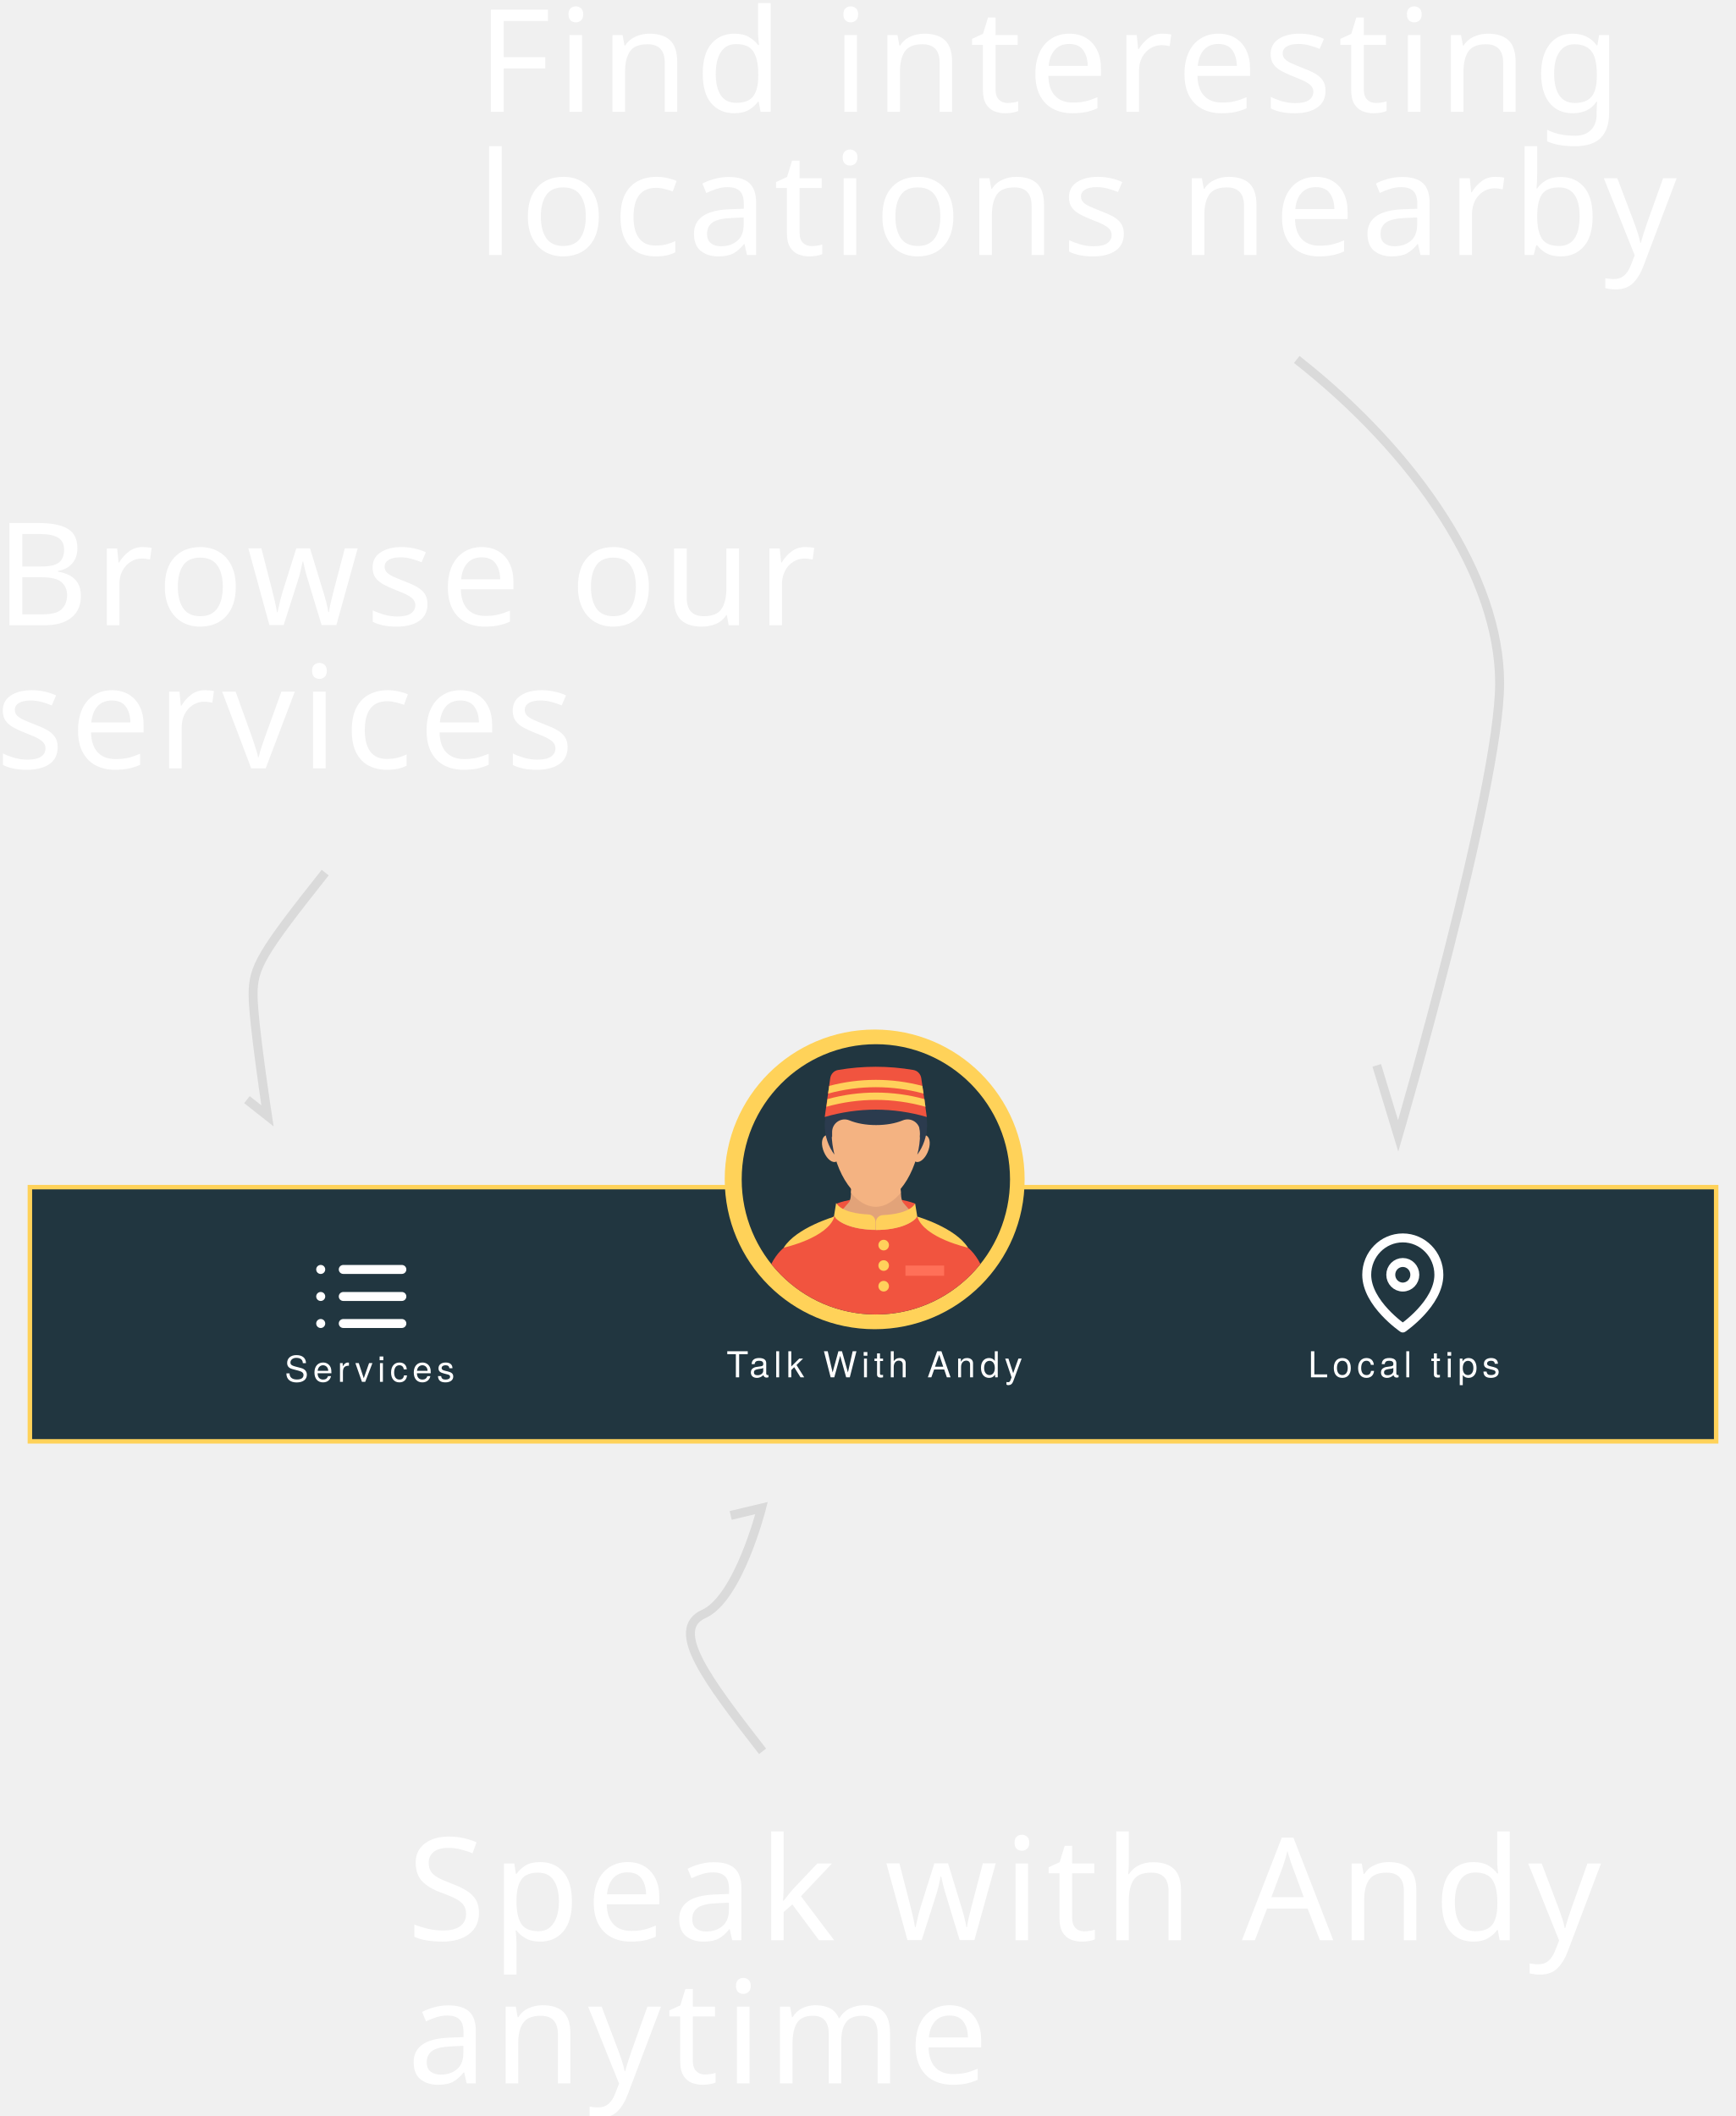
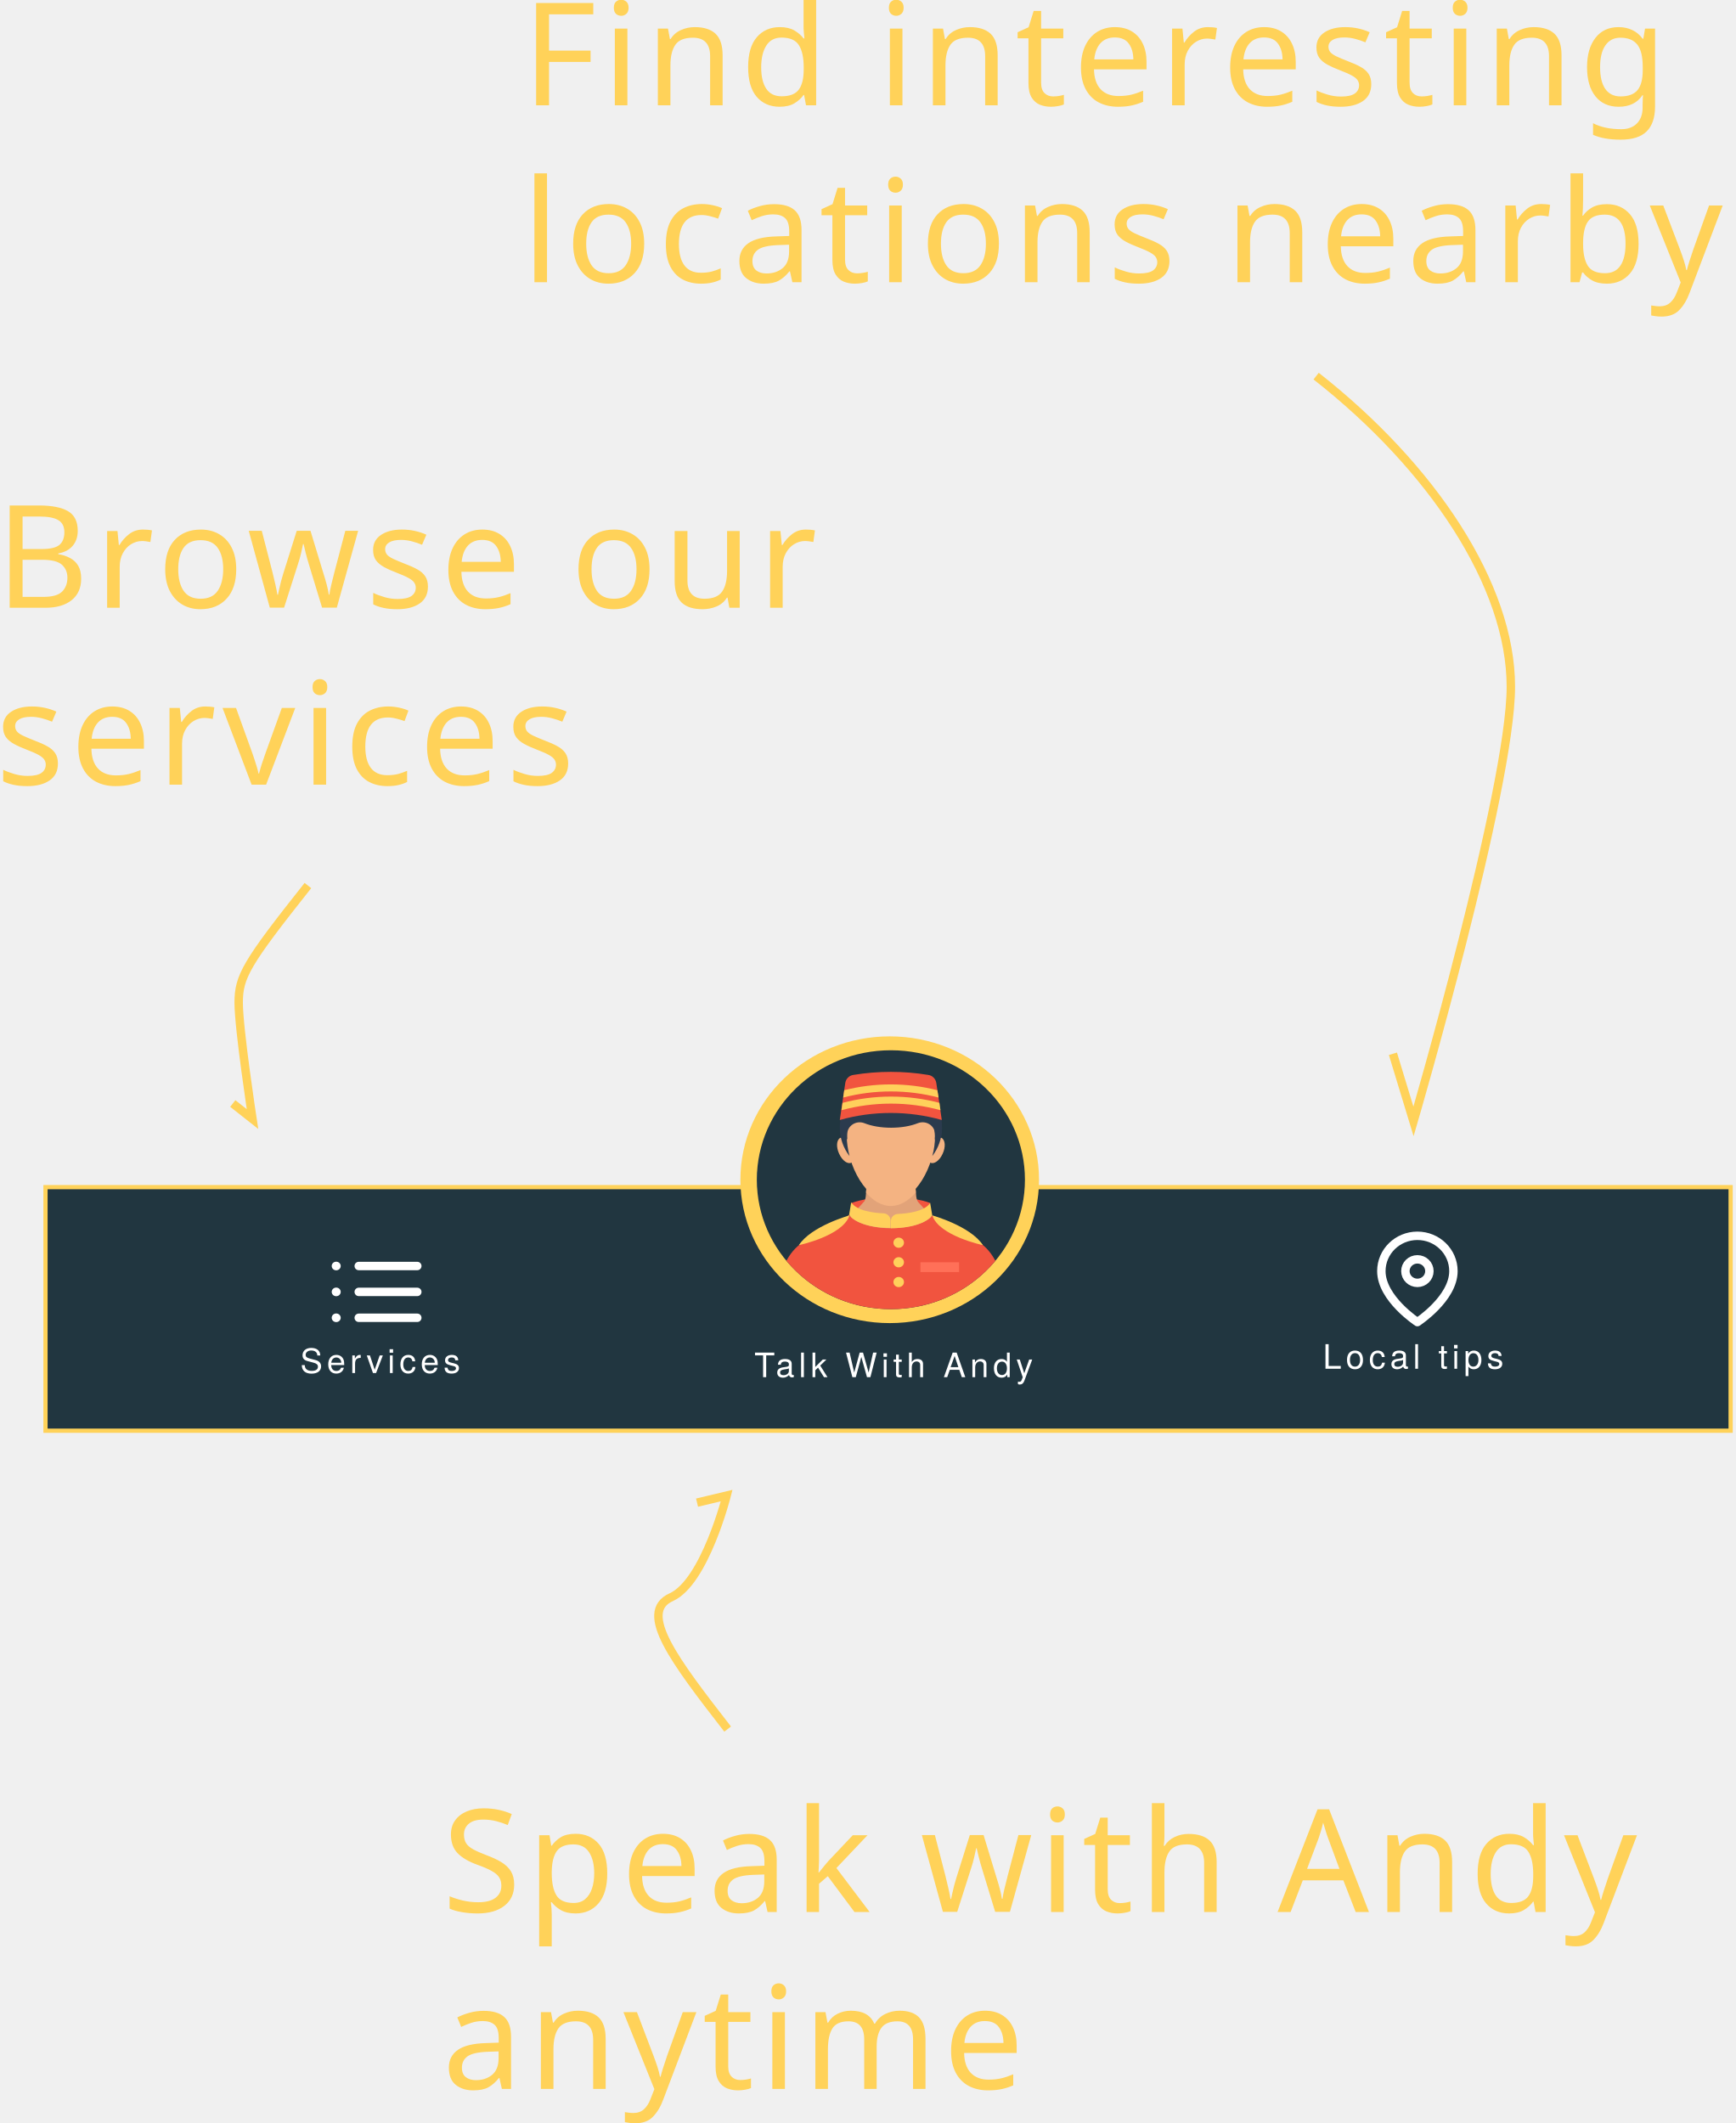
- <svg xmlns="http://www.w3.org/2000/svg" xmlns:xlink="http://www.w3.org/1999/xlink" width="388px" height="473px" viewBox="0 0 388 473" version="1.1">
+ <svg xmlns="http://www.w3.org/2000/svg" xmlns:xlink="http://www.w3.org/1999/xlink" width="412px" height="504px" viewBox="0 0 412 504" version="1.1">
  <defs>
-     <rect id="path-1" x="0" y="33.466" width="377.935" height="57.822" />
-     <mask id="mask-2" maskContentUnits="userSpaceOnUse" maskUnits="objectBoundingBox" x="0" y="0" width="377.935" height="57.822" fill="white">
+     <rect id="path-1" x="0" y="34.044" width="400.998" height="58.82" />
+     <mask id="mask-2" maskContentUnits="userSpaceOnUse" maskUnits="objectBoundingBox" x="0" y="0" width="400.998" height="58.82" fill="white">
      <use xlink:href="#path-1" />
    </mask>
    <linearGradient x1="50%" y1="11.837%" x2="50%" y2="100%" id="linearGradient-3">
      <stop stop-color="#4298C6" offset="0%" />
      <stop stop-color="#42A2F1" offset="100%" />
    </linearGradient>
  </defs>
  <g id="Page-1" stroke="none" stroke-width="1" fill="none" fill-rule="evenodd">
-     <g id="Desktop-HD" transform="translate(-222, -124)">
-       <g id="Group-3" transform="translate(221, 121)">
-         <g id="Group-2" transform="translate(7.180039, 234.4023)">
+     <g id="Desktop-HD" transform="translate(-223, -108)">
+       <g id="Group-3" transform="translate(222, 100)">
+         <g id="Group-2" transform="translate(11.29832, 255.2835)">
          <use id="bg" stroke="#FFD259" mask="url(#mask-2)" stroke-width="2" fill="#213640" xlink:href="#path-1" />
-           <g id="2" transform="translate(157.0794, 0)">
-             <ellipse id="Oval-8-Copy" stroke="#FFD259" stroke-width="4" fill="url(#linearGradient-3)" cx="32.257" cy="32.23" rx="31.519" ry="31.493" />
-             <g id="Logo" transform="translate(2.157381, 2.013953)" fill-rule="nonzero">
+           <g id="2" transform="translate(166.6649, 0)">
+             <ellipse id="Oval-8-Copy" stroke="#FFD259" stroke-width="4" fill="url(#linearGradient-3)" cx="34.226" cy="32.786" rx="33.443" ry="32.036" />
+             <g id="Logo" transform="translate(2.289032, 2.048699)" fill-rule="nonzero">
              <g id="bellboy-(1)">
                <g id="Symbols">
-                   <g id="bellboy-(1)" transform="translate(0.374198, 0)">
+                   <g id="bellboy-(1)" transform="translate(0.397033, 0)">
                    <g id="Layer_1">
                      <g id="Group">
-                         <ellipse id="Oval" fill="#213640" cx="29.99" cy="30.209" rx="29.99" ry="30.209" />
-                         <g transform="translate(21.13472, 34.49094)" id="Shape" fill="#F1543F">
-                           <path d="M17.64,1.142 C17.64,1.142 12.823,-0.809 8.855,0.571 L8.855,5.328 L17.168,3.52 L17.64,1.142" />
-                           <path d="M0.071,1.142 C0.071,1.142 4.888,-0.809 8.855,0.571 L8.855,5.328 L0.543,3.52 L0.071,1.142" />
+                         <ellipse id="Oval" fill="#213640" cx="31.82" cy="30.73" rx="31.82" ry="30.73" />
+                         <g transform="translate(22.42443, 35.08598)" id="Shape" fill="#F1543F">
+                           <path d="M18.716,1.161 C18.716,1.161 13.605,-0.823 9.396,0.581 L9.396,5.42 L18.215,3.581 L18.716,1.161" />
+                           <path d="M0.075,1.161 C0.075,1.161 5.186,-0.823 9.396,0.581 L9.396,5.42 L0.576,3.581 L0.075,1.161" />
                        </g>
-                         <g transform="translate(17.9468, 26.87914)" id="Shape" fill="#E2A379">
-                           <polygon points="23.992 15.271 17.994 8.373 6.092 8.373 0.094 15.271" />
-                           <path d="M18.136,8.516 C18.088,8.468 18.088,8.373 18.041,8.325 C18.041,8.325 17.947,8.849 17.333,9.61 C14.688,12.94 9.493,12.94 6.848,9.61 C6.234,8.801 6.14,8.325 6.14,8.325 C6.092,8.373 6.092,8.421 6.045,8.468 C6.281,8.088 6.376,7.612 6.423,7.184 L6.565,5.423 L6.565,5.423 L6.895,0 L17.191,0 L17.711,7.231 C17.758,7.612 17.852,7.992 17.994,8.373 C18.041,8.421 18.088,8.468 18.136,8.516 Z" />
+                         <g transform="translate(19.04198, 27.34287)" id="Shape" fill="#E2A379">
+                           <polygon points="25.456 15.535 19.092 8.517 6.464 8.517 0.1 15.535" />
+                           <path d="M19.242,8.663 C19.192,8.614 19.192,8.517 19.142,8.469 C19.142,8.469 19.042,9.001 18.391,9.776 C15.584,13.163 10.072,13.163 7.266,9.776 C6.615,8.953 6.514,8.469 6.514,8.469 C6.464,8.517 6.464,8.566 6.414,8.614 C6.665,8.227 6.765,7.743 6.815,7.308 L6.965,5.517 L6.965,5.517 L7.316,0 L18.24,0 L18.791,7.356 C18.842,7.743 18.942,8.13 19.092,8.517 C19.142,8.566 19.192,8.614 19.242,8.663 Z" />
                        </g>
-                         <path d="M53.368,49.144 C47.89,55.994 39.436,60.419 29.99,60.419 C20.544,60.419 12.09,55.994 6.612,49.144 C9.115,44.244 12.704,43.815 12.704,43.815 C16.105,42.15 18.797,40.057 20.639,38.392 C21.772,40.2 25.551,41.532 29.99,41.532 C34.335,41.532 38.019,40.295 39.247,38.535 C41.089,40.152 43.828,42.15 47.276,43.815 C47.323,43.815 50.865,44.196 53.368,49.144 Z" id="Shape" fill="#F1543F" />
-                         <path d="M35.563,33.206 C33.957,35.109 32.021,36.346 29.99,36.346 C27.912,36.346 25.976,35.109 24.417,33.206 L24.464,32.54 L24.464,32.54 L24.842,27.117 L35.138,27.117 L35.563,33.206 Z" id="Shape" fill="#F4B382" />
-                         <g transform="translate(17.82873, 15.34252)" id="Shape" fill="#F4B382">
-                           <path d="M3.235,0.071 C2.668,1.308 2.291,2.831 2.291,4.686 C2.291,11.537 6.73,20.1 12.161,20.1 C17.593,20.1 22.032,11.537 22.032,4.734 C22.032,2.878 21.701,1.356 21.087,0.119 L3.235,0.119 L3.235,0.071 Z" />
-                           <path d="M23.732,8.825 C23.024,10.442 21.796,11.346 20.946,10.871 C20.096,10.395 20.001,8.73 20.71,7.16 C21.418,5.542 22.646,4.638 23.496,5.114 C24.346,5.59 24.441,7.255 23.732,8.825 Z" />
-                           <path d="M0.59,8.825 C1.299,10.442 2.527,11.346 3.377,10.871 C4.227,10.395 4.321,8.73 3.613,7.16 C2.905,5.542 1.677,4.638 0.826,5.114 C-0.024,5.59 -0.118,7.255 0.59,8.825 Z" />
+                         <path d="M56.625,49.991 C50.812,56.96 41.842,61.461 31.82,61.461 C21.798,61.461 12.828,56.96 7.015,49.991 C9.671,45.007 13.48,44.571 13.48,44.571 C17.088,42.877 19.944,40.748 21.898,39.054 C23.101,40.893 27.11,42.248 31.82,42.248 C36.43,42.248 40.339,40.99 41.642,39.2 C43.596,40.845 46.503,42.877 50.161,44.571 C50.211,44.571 53.969,44.958 56.625,49.991 Z" id="Shape" fill="#F1543F" />
+                         <path d="M37.733,33.779 C36.029,35.715 33.975,36.973 31.82,36.973 C29.615,36.973 27.561,35.715 25.907,33.779 L25.957,33.102 L25.957,33.102 L26.358,27.585 L37.282,27.585 L37.733,33.779 Z" id="Shape" fill="#F4B382" />
+                         <g transform="translate(18.9167, 15.60721)" id="Shape" fill="#F4B382">
+                           <path d="M3.433,0.073 C2.831,1.331 2.43,2.879 2.43,4.767 C2.43,11.736 7.141,20.447 12.903,20.447 C18.666,20.447 23.377,11.736 23.377,4.815 C23.377,2.928 23.026,1.379 22.374,0.121 L3.433,0.121 L3.433,0.073 Z" />
+                           <path d="M25.181,8.977 C24.429,10.623 23.126,11.542 22.224,11.058 C21.322,10.574 21.222,8.88 21.973,7.283 C22.725,5.638 24.028,4.718 24.93,5.202 C25.832,5.686 25.932,7.38 25.181,8.977 Z" />
+                           <path d="M0.626,8.977 C1.378,10.623 2.681,11.542 3.583,11.058 C4.485,10.574 4.585,8.88 3.833,7.283 C3.082,5.638 1.779,4.718 0.877,5.202 C-0.025,5.686 -0.125,7.38 0.626,8.977 Z" />
                        </g>
-                         <g transform="translate(18.53716, 13.55851)" id="Shape" fill="#2B3B4E">
-                           <path d="M2.763,1.38 L0.496,1.38 C0.213,2.379 0.024,3.425 0.024,4.52 C0.024,6.993 0.826,9.277 2.196,11.132 C1.818,9.562 1.582,7.992 1.582,6.518 C1.582,4.377 2.007,2.712 2.763,1.38 Z" />
-                           <path d="M20.143,1.38 C20.899,2.712 21.324,4.424 21.324,6.518 C21.324,7.992 21.135,9.61 20.71,11.132 C22.079,9.277 22.882,6.993 22.882,4.52 C22.882,3.425 22.74,2.379 22.41,1.38 L20.143,1.38 L20.143,1.38 Z" />
-                           <path d="M22.882,4.52 C22.882,5.328 22.788,6.089 22.646,6.851 C22.221,6.708 21.749,6.851 21.324,7.184 L21.324,6.518 L21.324,5.994 C21.276,3.996 19.293,2.712 17.451,3.473 C15.845,4.139 13.767,4.52 11.5,4.52 C9.233,4.52 7.155,4.139 5.549,3.473 C3.707,2.712 1.724,4.044 1.677,5.994 L1.677,6.518 L1.677,7.184 C1.204,6.851 0.732,6.708 0.354,6.851 C0.213,6.089 0.118,5.328 0.118,4.52 C0.118,3.425 0.26,2.331 0.59,1.332 C0.638,1.237 0.638,1.094 0.685,0.999 C3.755,0.381 7.533,0.048 11.547,0.048 C15.562,0.048 19.293,0.381 22.41,0.999 C22.457,1.094 22.457,1.237 22.504,1.332 C22.693,2.331 22.882,3.425 22.882,4.52 Z" />
+                         <g transform="translate(19.66836, 13.79242)" id="Shape" fill="#2B3B4E">
+                           <path d="M2.931,1.403 L0.526,1.403 C0.225,2.42 0.025,3.484 0.025,4.597 C0.025,7.114 0.877,9.437 2.33,11.324 C1.929,9.727 1.679,8.13 1.679,6.63 C1.679,4.452 2.13,2.758 2.931,1.403 Z" />
+                           <path d="M21.372,1.403 C22.174,2.758 22.625,4.501 22.625,6.63 C22.625,8.13 22.424,9.776 21.973,11.324 C23.427,9.437 24.279,7.114 24.279,4.597 C24.279,3.484 24.128,2.42 23.777,1.403 L21.372,1.403 L21.372,1.403 Z" />
+                           <path d="M24.279,4.597 C24.279,5.42 24.178,6.194 24.028,6.969 C23.577,6.824 23.076,6.969 22.625,7.308 L22.625,6.63 L22.625,6.098 C22.575,4.065 20.47,2.758 18.516,3.533 C16.812,4.21 14.607,4.597 12.202,4.597 C9.797,4.597 7.592,4.21 5.888,3.533 C3.934,2.758 1.829,4.114 1.779,6.098 L1.779,6.63 L1.779,7.308 C1.278,6.969 0.777,6.824 0.376,6.969 C0.225,6.194 0.125,5.42 0.125,4.597 C0.125,3.484 0.276,2.371 0.626,1.355 C0.676,1.258 0.676,1.113 0.727,1.016 C3.984,0.387 7.993,0.048 12.252,0.048 C16.511,0.048 20.47,0.387 23.777,1.016 C23.828,1.113 23.828,1.258 23.878,1.355 C24.078,2.371 24.279,3.484 24.279,4.597 Z" />
                        </g>
-                         <g transform="translate(20.54436, 35.44241)" id="Shape" fill="#FFD05B">
-                           <path d="M18.23,0.19 C17.002,2.188 13.177,2.664 11.004,2.759 C10.107,2.807 9.446,3.52 9.446,4.424 L9.446,6.089 C14.782,6.089 17.805,4.424 18.702,3.092 L18.23,0.19 Z" />
-                           <path d="M0.567,0.048 C1.795,2.046 5.62,2.521 7.793,2.617 C8.69,2.664 9.351,3.378 9.351,4.282 L9.351,6.042 C4.014,5.994 0.992,4.377 0.094,2.95 L0.567,0.048 Z" />
+                         <g transform="translate(21.79805, 36.05387)" id="Shape" fill="#FFD05B">
+                           <path d="M19.343,0.194 C18.04,2.226 13.981,2.71 11.676,2.807 C10.724,2.855 10.022,3.581 10.022,4.501 L10.022,6.194 C15.685,6.194 18.892,4.501 19.844,3.146 L19.343,0.194 Z" />
+                           <path d="M0.601,0.048 C1.904,2.081 5.963,2.565 8.268,2.662 C9.22,2.71 9.922,3.436 9.922,4.356 L9.922,6.146 C4.259,6.098 1.052,4.452 0.1,3 L0.601,0.048 Z" />
                        </g>
-                         <path d="M28.432,41.484 L29.848,41.484 L28.432,41.484 Z" id="Shape" fill="#F1543F" />
-                         <g transform="translate(9.327614, 38.5347)" fill="#FFD05B">
-                           <path d="M29.919,0 C29.919,0 38.468,2.474 41.254,6.946 C41.254,6.946 31.431,4.805 29.919,0 Z" id="Shape" />
-                           <path d="M11.406,0 C11.406,0 2.857,2.474 0.071,6.946 C0.071,6.946 9.894,4.805 11.406,0 Z" id="Shape" />
-                           <ellipse id="Oval" cx="22.41" cy="6.375" rx="1.181" ry="1.189" />
-                           <ellipse id="Oval" cx="22.41" cy="10.942" rx="1.181" ry="1.189" />
-                           <ellipse id="Oval" cx="22.41" cy="15.557" rx="1.181" ry="1.189" />
+                         <path d="M30.167,42.2 L31.67,42.2 L30.167,42.2 Z" id="Shape" fill="#F1543F" />
+                         <g transform="translate(9.896818, 39.19951)" fill="#FFD05B">
+                           <path d="M31.745,0 C31.745,0 40.815,2.517 43.771,7.066 C43.771,7.066 33.349,4.888 31.745,0 Z" id="Shape" />
+                           <path d="M12.102,0 C12.102,0 3.032,2.517 0.075,7.066 C0.075,7.066 10.498,4.888 12.102,0 Z" id="Shape" />
+                           <ellipse id="Oval" cx="23.777" cy="6.485" rx="1.253" ry="1.21" />
+                           <ellipse id="Oval" cx="23.777" cy="11.131" rx="1.253" ry="1.21" />
+                           <ellipse id="Oval" cx="23.777" cy="15.825" rx="1.253" ry="1.21" />
                        </g>
-                         <rect id="Rectangle-path" fill="#FF7058" x="36.602" y="49.477" width="8.643" height="2.284" />
-                         <path d="M41.372,16.27 C33.91,14.082 26.023,14.082 18.561,16.27 C18.986,13.368 19.364,10.514 19.789,7.612 C19.93,6.66 20.639,5.899 21.583,5.756 C27.109,4.805 32.824,4.805 38.349,5.756 C39.294,5.899 40.002,6.66 40.144,7.612 C40.569,10.514 40.994,13.416 41.372,16.27 Z" id="Shape" fill="#F1543F" />
-                         <g transform="translate(18.89137, 7.968596)" id="Shape" fill="#FFD05B">
-                           <path d="M22.197,6.018 C14.971,3.972 7.273,3.972 0.047,6.018 C0.142,5.447 0.189,4.876 0.283,4.305 C7.368,2.355 14.877,2.355 21.961,4.305 C22.008,4.876 22.103,5.447 22.197,6.018 Z" />
-                           <path d="M21.772,3.069 C14.782,1.166 7.415,1.166 0.425,3.069 C0.52,2.498 0.567,1.927 0.661,1.356 C7.462,-0.452 14.688,-0.452 21.489,1.356 C21.583,1.927 21.678,2.498 21.772,3.069 Z" />
+                         <rect id="Rectangle-path" fill="#FF7058" x="38.836" y="50.33" width="9.17" height="2.323" />
+                         <path d="M43.897,16.551 C35.979,14.325 27.611,14.325 19.693,16.551 C20.144,13.599 20.545,10.695 20.996,7.743 C21.147,6.775 21.898,6.001 22.9,5.856 C28.763,4.888 34.827,4.888 40.69,5.856 C41.692,6.001 42.444,6.775 42.594,7.743 C43.045,10.695 43.496,13.647 43.897,16.551 Z" id="Shape" fill="#F1543F" />
+                         <g transform="translate(20.04419, 8.106071)" id="Shape" fill="#FFD05B">
+                           <path d="M23.552,6.122 C15.885,4.041 7.717,4.041 0.05,6.122 C0.15,5.541 0.2,4.96 0.301,4.38 C7.817,2.396 15.785,2.396 23.301,4.38 C23.351,4.96 23.452,5.541 23.552,6.122 Z" />
+                           <path d="M23.101,3.121 C15.685,1.186 7.867,1.186 0.451,3.121 C0.551,2.541 0.601,1.96 0.702,1.379 C7.917,-0.46 15.584,-0.46 22.8,1.379 C22.9,1.96 23.001,2.541 23.101,3.121 Z" />
                        </g>
                      </g>
                    </g>
                  </g>
                </g>
              </g>
            </g>
          </g>
        </g>
        <text id="Local-tips" font-family="HelveticaNeue, Helvetica Neue" font-size="8" font-weight="normal" letter-spacing="1.015" fill="#FFFFFF">
-           <tspan x="293.403" y="310.877">Local tips</tspan>
+           <tspan x="314.988" y="332.939">Local tips</tspan>
        </text>
        <text id="Talk-With-Andy" font-family="HelveticaNeue, Helvetica Neue" font-size="8" font-weight="normal" letter-spacing="1.015" fill="#FFFFFF">
-           <tspan x="163.393" y="310.877">Talk With Andy</tspan>
+           <tspan x="180.044" y="334.939">Talk With Andy</tspan>
        </text>
-         <g id="map-pin" transform="translate(306.5049, 279.7163)" stroke-linecap="round" stroke-width="2" stroke="#FFFFFF" stroke-linejoin="round">
-           <g id="Group">
-             <path d="M16.125,8.239 C16.125,14.647 8.063,20.14 8.063,20.14 C8.063,20.14 0,14.647 0,8.239 C6.63528346e-08,3.689 3.61,1.22769165e-07 8.063,1.22769166e-07 C12.515,1.22769166e-07 16.125,3.689 16.125,8.239 L16.125,8.239 Z" id="Shape" />
-             <ellipse id="Oval" cx="8.063" cy="8.239" rx="2.688" ry="2.746" />
+         <g id="map-pin" transform="translate(328.889, 301.3792)" stroke-linecap="round" stroke="#FFFFFF" stroke-width="2" stroke-linejoin="round">
+           <g id="Group" transform="translate(0, 0)">
+             <path d="M17.109,8.381 C17.109,14.9 8.555,20.487 8.555,20.487 C8.555,20.487 0,14.9 0,8.381 C7.04019153e-08,3.752 3.83,1.24887202e-07 8.555,1.24887203e-07 C13.279,1.24887203e-07 17.109,3.752 17.109,8.381 L17.109,8.381 Z" id="Shape" />
+             <ellipse id="Oval" cx="8.555" cy="8.381" rx="2.852" ry="2.794" />
          </g>
        </g>
        <text id="Services" font-family="HelveticaNeue, Helvetica Neue" font-size="8" font-weight="normal" letter-spacing="1.015" fill="#FFFFFF">
-           <tspan x="64.626" y="311.884">Services</tspan>
+           <tspan x="72.25" y="333.964">Services</tspan>
        </text>
-         <g id="list" transform="translate(77.72798, 286.7651)" stroke-linecap="round" stroke-width="2" stroke="#FFFFFF">
+         <g id="list" transform="translate(86.15134, 308.5496)" stroke-linecap="round" stroke-width="2" stroke="#FFFFFF">
          <g id="Group">
-             <path d="M0,0 L13.102,0" id="Shape" />
-             <path d="M0,6.042 L13.102,6.042" id="Shape" />
-             <path d="M0,12.084 L13.102,12.084" id="Shape" />
+             <path d="M0,0 L13.901,0" id="Shape" />
+             <path d="M0,6.146 L13.901,6.146" id="Shape" />
+             <path d="M0,12.292 L13.901,12.292" id="Shape" />
          </g>
        </g>
-         <ellipse id="Oval-2" fill="#FFFFFF" cx="72.689" cy="298.849" rx="1.008" ry="1.007" />
-         <ellipse id="Oval-2" fill="#FFFFFF" cx="72.689" cy="292.807" rx="1.008" ry="1.007" />
-         <ellipse id="Oval-2" fill="#FFFFFF" cx="72.689" cy="286.765" rx="1.008" ry="1.007" />
-         <path d="M73.697,198.054 C59.297,216.193 57.571,219.242 57.571,225.339 C57.571,231.435 60.791,252.431 60.791,252.431 L56.198,248.812" id="Path-3" stroke="#DADADA" stroke-width="2" />
-         <path d="M290.861,83.356 C317.859,104.532 336.213,132.051 336.213,155.681 C336.213,179.31 313.537,256.911 313.537,256.911 L308.746,241.149" id="Path-4" stroke="#DADADA" stroke-width="2" />
-         <path d="M171.456,340.107 C159.149,355.952 150.495,367.295 158.317,370.816 C166.139,374.338 171.229,394.484 171.229,394.484 L164.331,392.839" id="Path-5" stroke="#DADADA" stroke-width="2" transform="translate(163.3933, 367.2953) scale(1, -1) translate(-163.3933, -367.2953) " />
-         <text id="Browse-our-services" font-family="HiraginoSans-W3, Hiragino Sans" font-size="32" font-weight="300" letter-spacing="1.354" fill="#FFFFFF">
-           <tspan x="0" y="142.76">Browse our </tspan>
-           <tspan x="0" y="174.76">services</tspan>
+         <ellipse id="Oval-2" fill="#FFFFFF" cx="80.805" cy="320.842" rx="1.069" ry="1.024" />
+         <ellipse id="Oval-2" fill="#FFFFFF" cx="80.805" cy="314.696" rx="1.069" ry="1.024" />
+         <ellipse id="Oval-2" fill="#FFFFFF" cx="80.805" cy="308.55" rx="1.069" ry="1.024" />
+         <path d="M74.088,218.226 C59.413,236.719 57.654,239.828 57.654,246.043 C57.654,252.259 60.935,273.663 60.935,273.663 L56.254,269.974" id="Path-3" stroke="#FFD259" stroke-width="2" />
+         <path d="M313.409,97.293 C340.923,118.881 359.629,146.937 359.629,171.027 C359.629,195.118 336.519,274.231 336.519,274.231 L331.636,258.162" id="Path-4" stroke="#FFD259" stroke-width="2" />
+         <path d="M173.718,363.049 C161.176,379.202 152.356,390.767 160.328,394.357 C168.3,397.946 173.487,418.485 173.487,418.485 L166.457,416.809" id="Path-5" stroke="#FFD259" stroke-width="2" transform="translate(165.5014, 390.767) scale(1, -1) translate(-165.5014, -390.767) " />
+         <text id="Browse-our-services" font-family="SourceSansPro-Light, Source Sans Pro" font-size="34" font-weight="300" letter-spacing="1.438">
+           <tspan x="0" y="152.281" fill="#FFD259">Browse our </tspan>
+           <tspan x="0" y="194.281" fill="#FFD259">services</tspan>
+           <tspan x="120.818" y="194.281" font-family="HiraginoSans-W3, Hiragino Sans" letter-spacing="1.528" fill="#FFFFFF" />
        </text>
-         <text id="Find-interesting-loc" font-family="HiraginoSans-W3, Hiragino Sans" font-size="32" font-weight="300" letter-spacing="1.354">
-           <tspan x="107.618" y="28" fill="#FFFFFF">Find interesting </tspan>
-           <tspan x="107.618" y="60" fill="#FFFFFF">locations nearby </tspan>
-           <tspan x="402.538" y="60" font-family="HelveticaNeue, Helvetica Neue" font-weight="normal" fill="#213640" />
+         <text id="Find-interesting-loc" font-family="SourceSansPro-Light, Source Sans Pro" font-size="34" font-weight="300" letter-spacing="1.438">
+           <tspan x="124.965" y="33" fill="#FFD259">Find interesting </tspan>
+           <tspan x="124.965" y="75" fill="#FFD259">locations nearby</tspan>
+           <tspan x="376.393" y="75" letter-spacing="1.528" fill="#FFFFFF"> </tspan>
+           <tspan x="384.687" y="75" font-family="HelveticaNeue, Helvetica Neue" font-weight="normal" letter-spacing="1.528" fill="#213640" />
        </text>
-         <text id="Speak-with-Andy-anyt" font-family="HiraginoSans-W4, Hiragino Sans" font-size="32" font-weight="normal" letter-spacing="1.354" fill="#FFFFFF">
-           <tspan x="92" y="436.707">Speak with Andy</tspan>
-           <tspan x="92" y="468.707">anytime</tspan>
+         <text id="Speak-with-Andy-anyt" font-family="SourceSansPro-Light, Source Sans Pro" font-size="34" font-weight="300" letter-spacing="1.438">
+           <tspan x="105.99" y="461.908" fill="#FFD259">Speak with Andy</tspan>
+           <tspan x="105.99" y="503.908" fill="#FFD259">anytime</tspan>
+           <tspan x="228.362" y="503.908" font-family="HiraginoSans-W4, Hiragino Sans" font-weight="normal" letter-spacing="1.528" fill="#FFFFFF" />
        </text>
      </g>
    </g>
  </g>
</svg>
